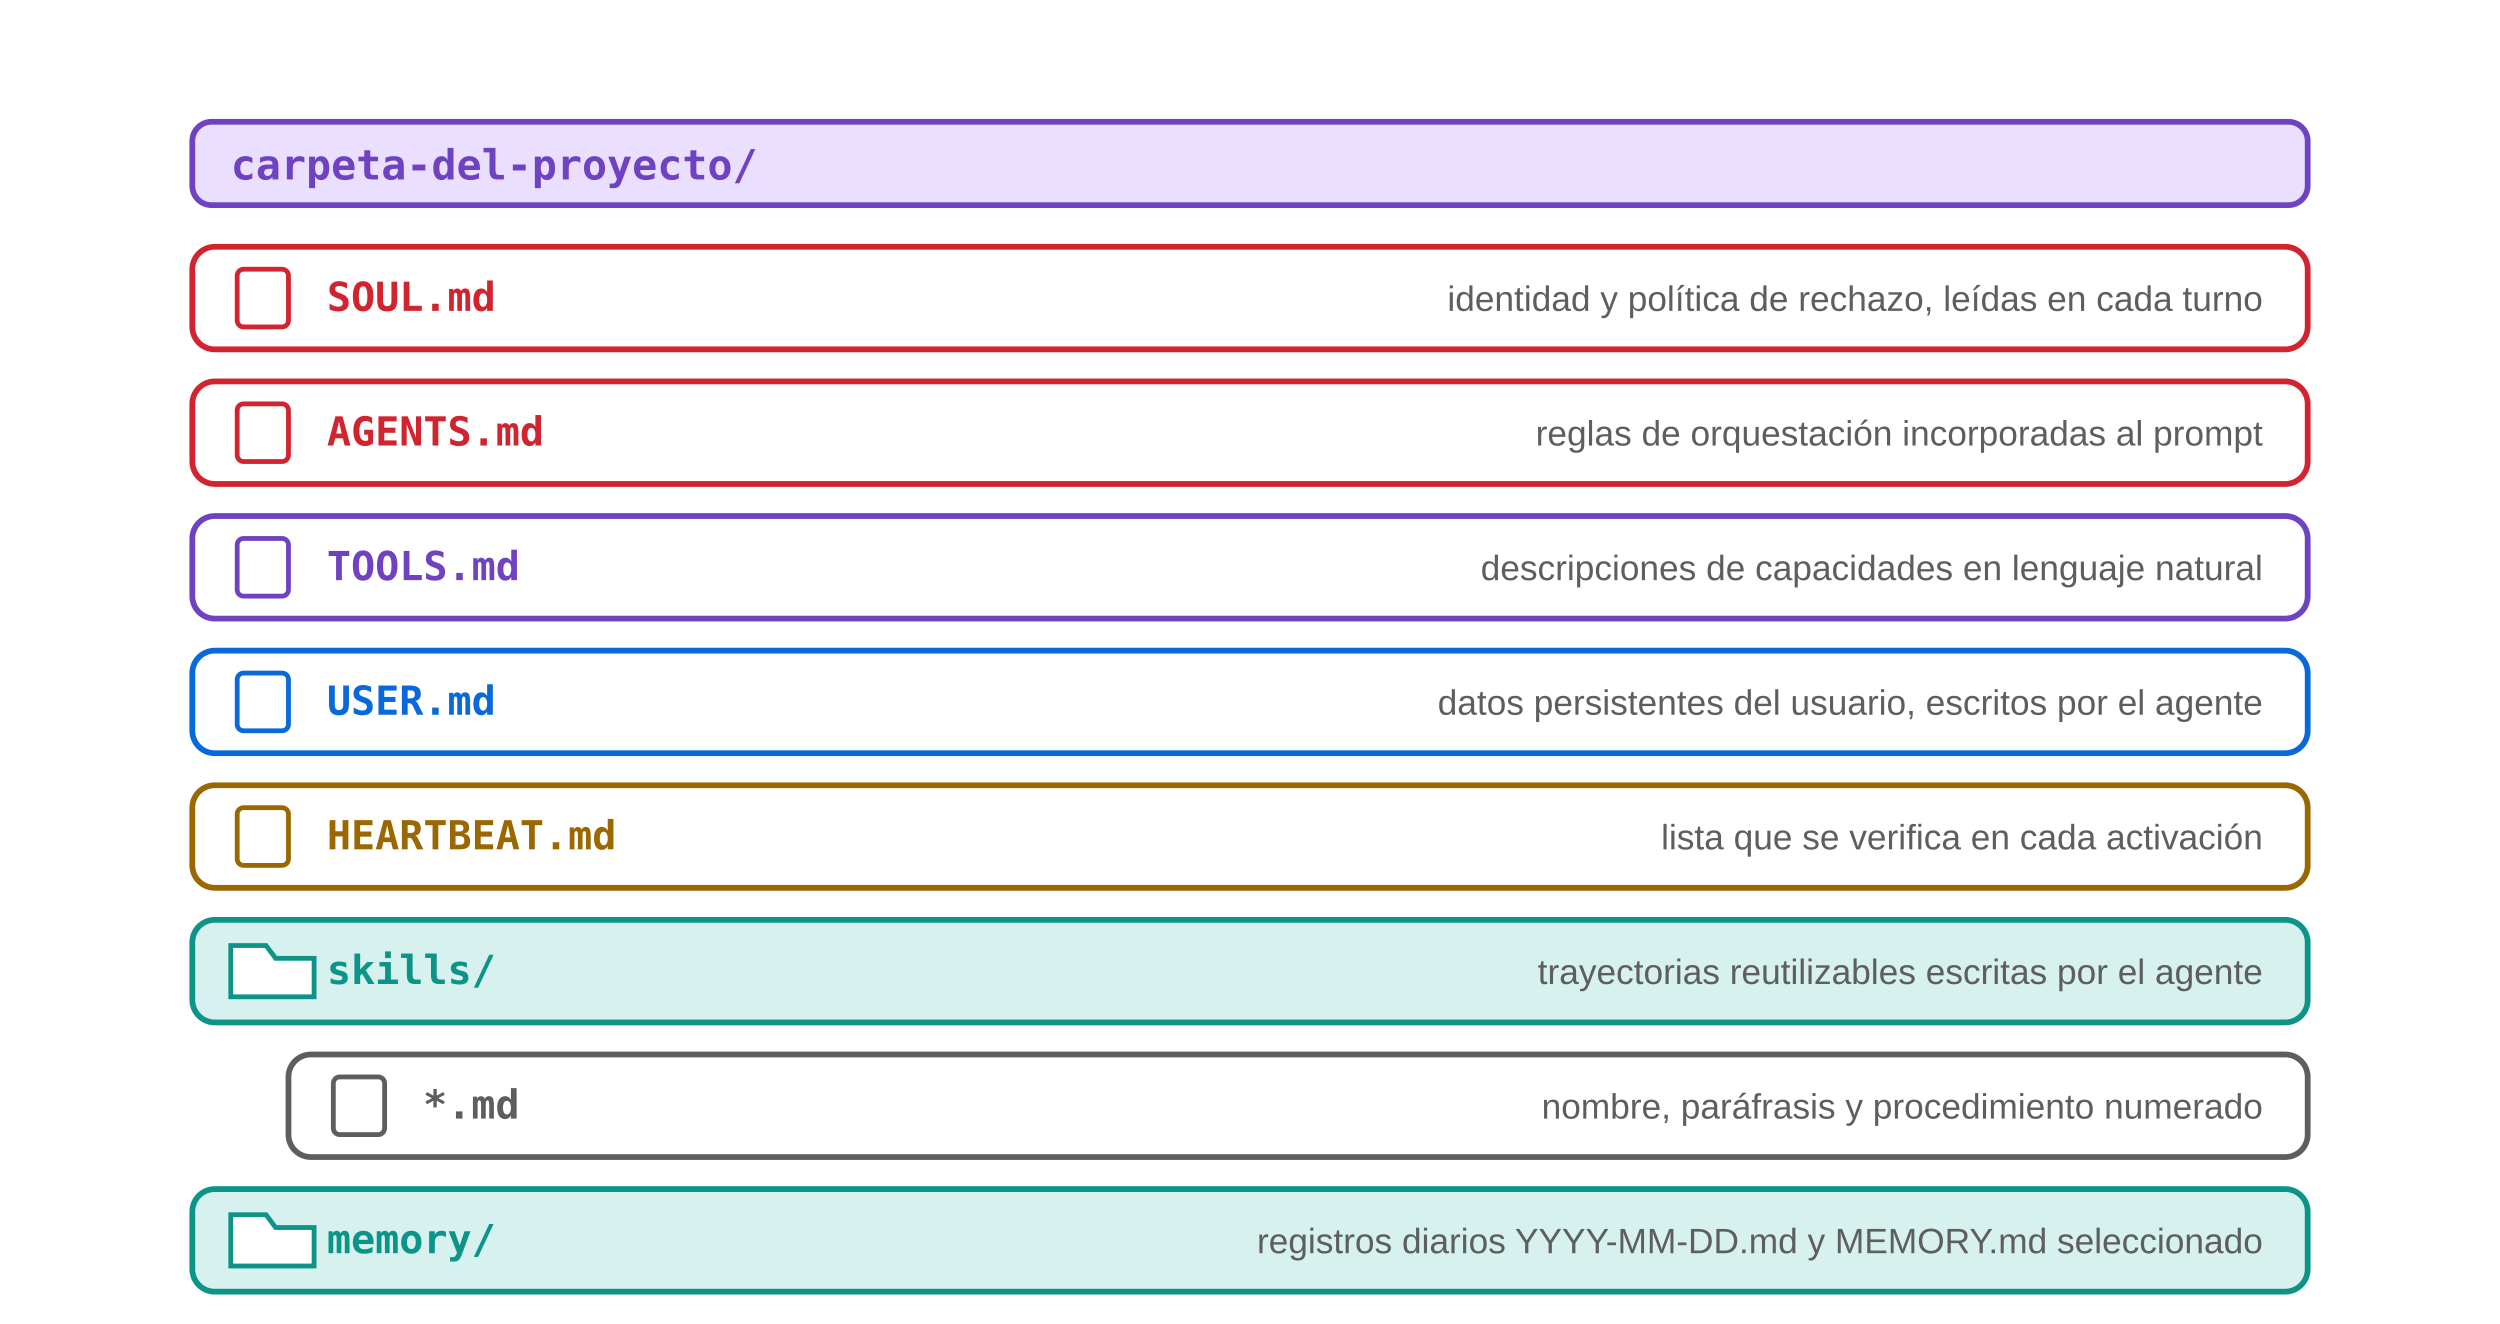
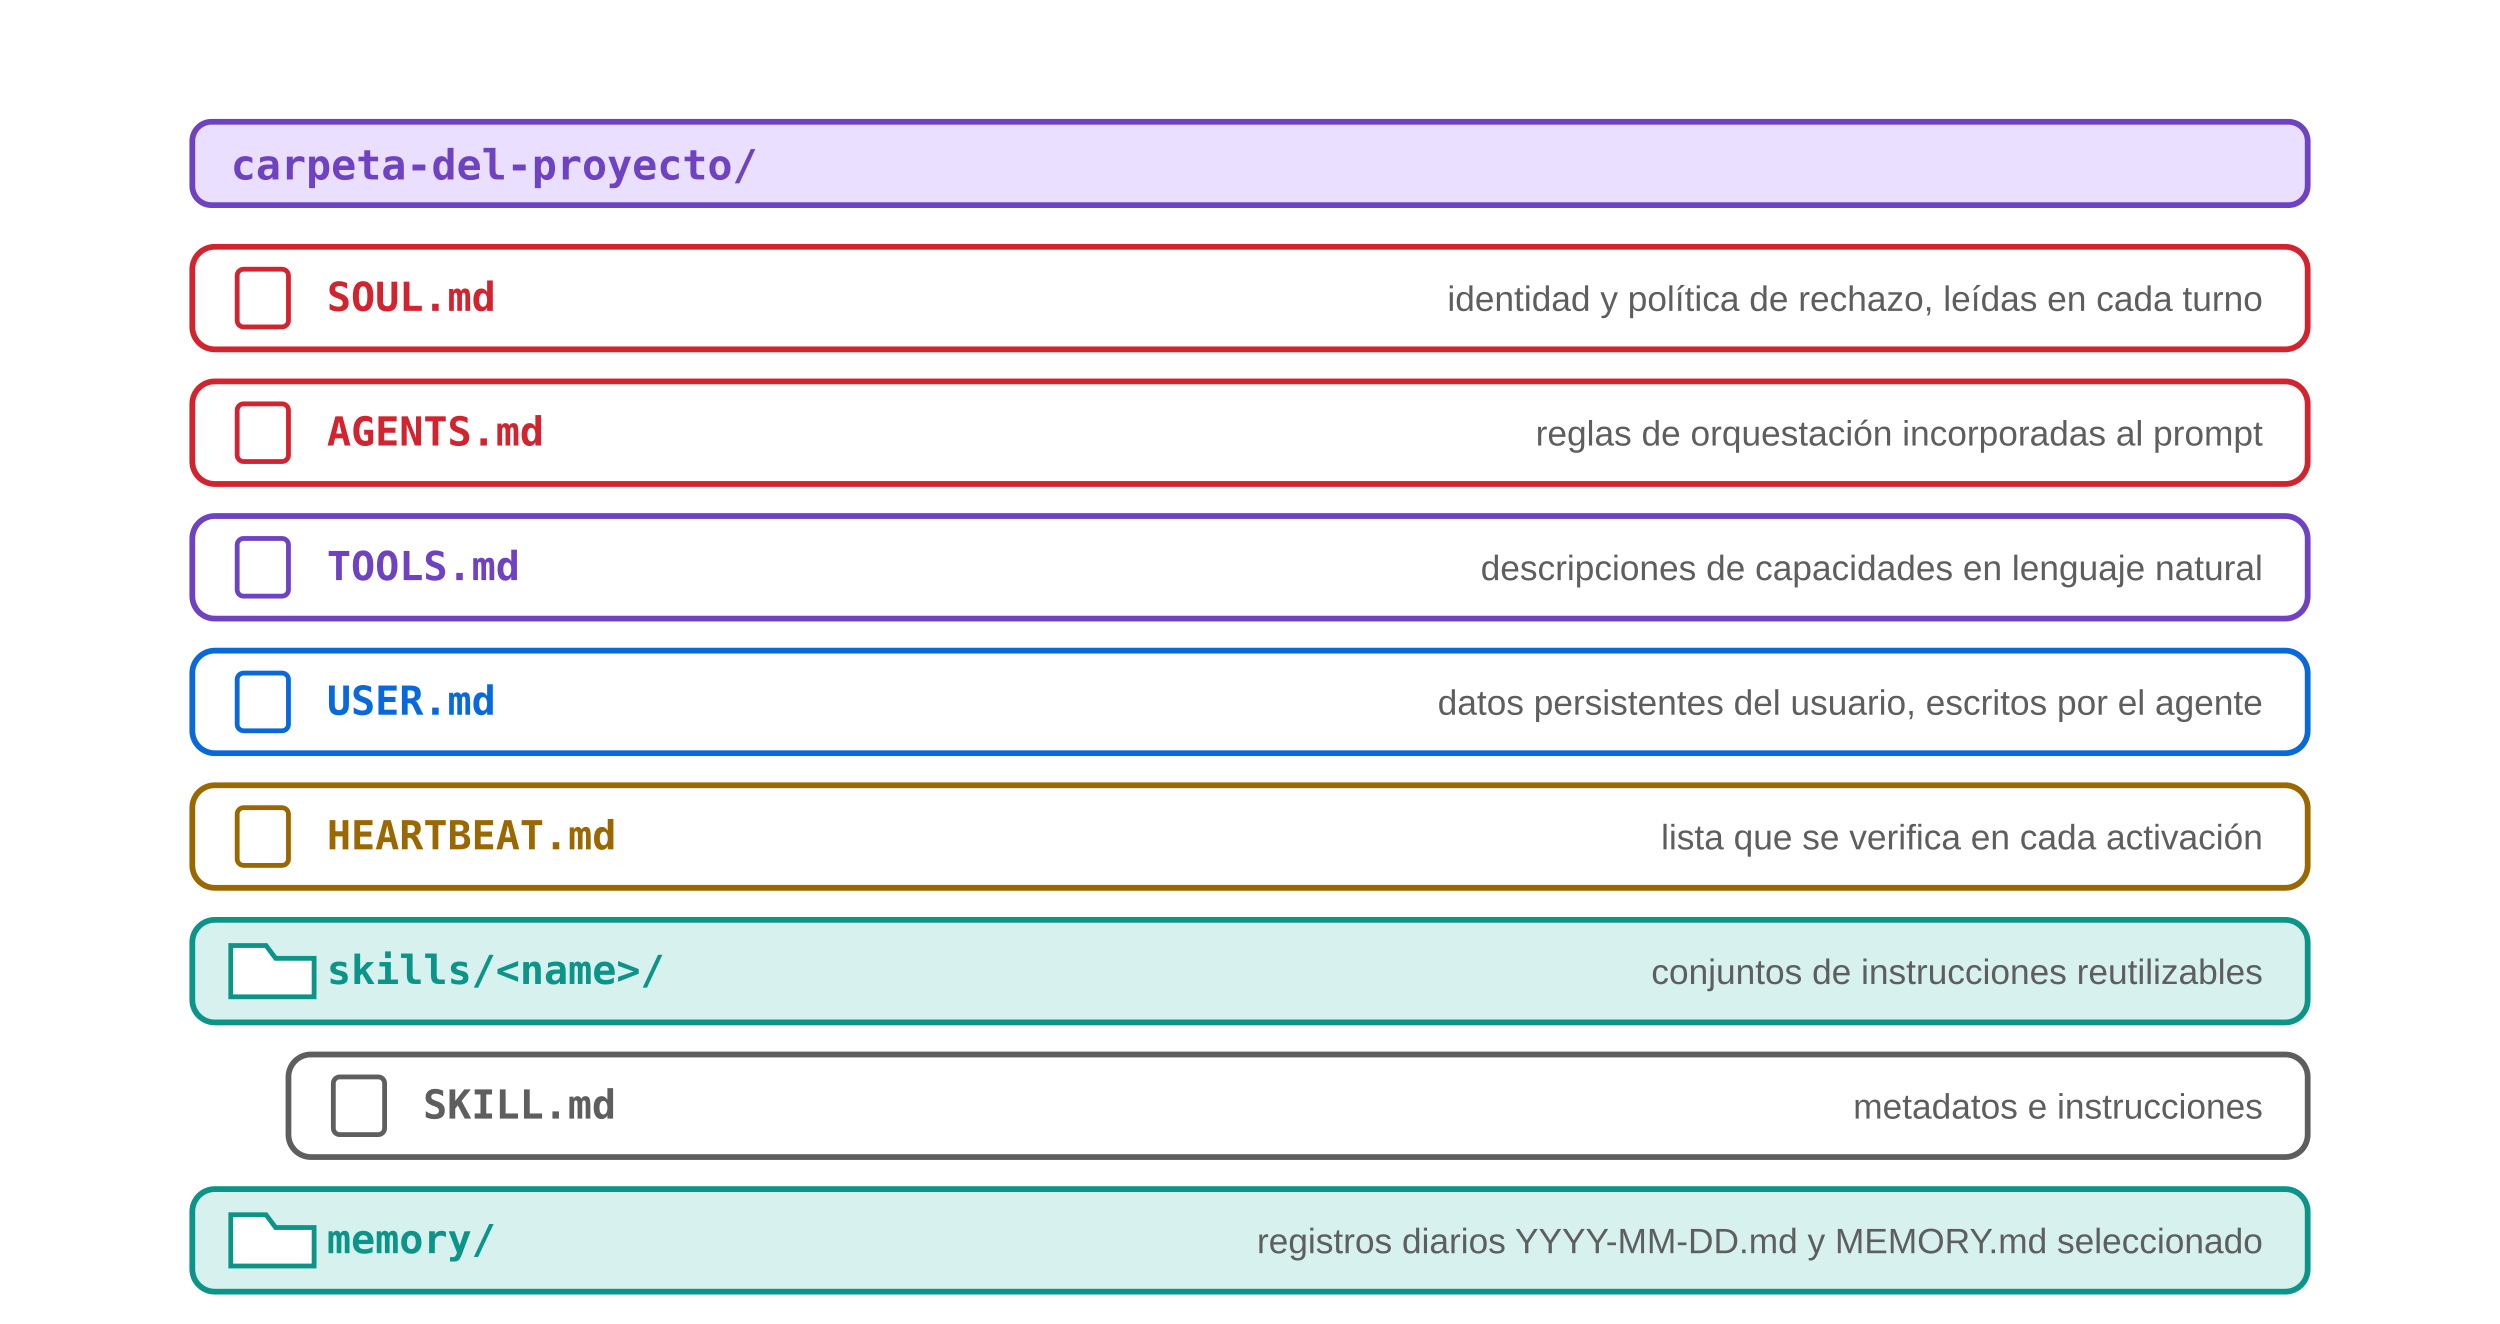
<svg xmlns="http://www.w3.org/2000/svg" data-locale="es-ES" class="gfx-dark" viewBox="0 0 780 413" role="img" aria-label="El espacio de trabajo del agente es una carpeta de archivos Markdown. Cada archivo aporta una parte del prompt de sistema; si cambia un archivo, el turno siguiente lee otro contexto." preserveAspectRatio="xMidYMid meet" style="width:100%;height:auto;display:block;background:#0d0d0d;border:1px solid #2a2a2a;border-radius:8px;padding:14px;max-width:1040px;margin:1.5rem auto">
  <defs />
  <rect x="60" y="38" width="660" height="26" rx="6" fill="var(--gfx-tint-purple,#eadfff)" stroke="var(--gfx-purple,#6f42c1)" stroke-width="1.8" />
  <text x="72" y="56" font-family="ui-monospace, SFMono-Regular, Menlo, Consolas, monospace" font-size="13" fill="var(--gfx-purple,#6f42c1)" text-anchor="start" font-weight="800">carpeta-del-proyecto/</text>
  <rect x="60" y="77" width="660" height="32" rx="7" fill="var(--gfx-bg,#ffffff)" stroke="var(--gfx-red,#d1242f)" stroke-width="1.8" />
  <rect x="74" y="84" width="16" height="18" rx="2" fill="var(--gfx-bg,#ffffff)" stroke="var(--gfx-red,#d1242f)" stroke-width="1.5" />
  <text x="102" y="97" font-family="ui-monospace, SFMono-Regular, Menlo, Consolas, monospace" font-size="12.5" fill="var(--gfx-red,#d1242f)" text-anchor="start" font-weight="600">SOUL.md</text>
  <text x="706" y="97" font-family="Arial, 'Helvetica Neue', Helvetica, sans-serif" font-size="11" fill="var(--gfx-sub,#5e5e5e)" text-anchor="end">identidad y política de rechazo, leídas en cada turno</text>
  <rect x="60" y="119" width="660" height="32" rx="7" fill="var(--gfx-bg,#ffffff)" stroke="var(--gfx-red,#d1242f)" stroke-width="1.8" />
  <rect x="74" y="126" width="16" height="18" rx="2" fill="var(--gfx-bg,#ffffff)" stroke="var(--gfx-red,#d1242f)" stroke-width="1.5" />
  <text x="102" y="139" font-family="ui-monospace, SFMono-Regular, Menlo, Consolas, monospace" font-size="12.5" fill="var(--gfx-red,#d1242f)" text-anchor="start" font-weight="600">AGENTS.md</text>
  <text x="706" y="139" font-family="Arial, 'Helvetica Neue', Helvetica, sans-serif" font-size="11" fill="var(--gfx-sub,#5e5e5e)" text-anchor="end">reglas de orquestación incorporadas al prompt</text>
  <rect x="60" y="161" width="660" height="32" rx="7" fill="var(--gfx-bg,#ffffff)" stroke="var(--gfx-purple,#6f42c1)" stroke-width="1.8" />
  <rect x="74" y="168" width="16" height="18" rx="2" fill="var(--gfx-bg,#ffffff)" stroke="var(--gfx-purple,#6f42c1)" stroke-width="1.5" />
  <text x="102" y="181" font-family="ui-monospace, SFMono-Regular, Menlo, Consolas, monospace" font-size="12.5" fill="var(--gfx-purple,#6f42c1)" text-anchor="start" font-weight="600">TOOLS.md</text>
  <text x="706" y="181" font-family="Arial, 'Helvetica Neue', Helvetica, sans-serif" font-size="11" fill="var(--gfx-sub,#5e5e5e)" text-anchor="end">descripciones de capacidades en lenguaje natural</text>
  <rect x="60" y="203" width="660" height="32" rx="7" fill="var(--gfx-bg,#ffffff)" stroke="var(--gfx-blue,#0969da)" stroke-width="1.8" />
  <rect x="74" y="210" width="16" height="18" rx="2" fill="var(--gfx-bg,#ffffff)" stroke="var(--gfx-blue,#0969da)" stroke-width="1.5" />
  <text x="102" y="223" font-family="ui-monospace, SFMono-Regular, Menlo, Consolas, monospace" font-size="12.5" fill="var(--gfx-blue,#0969da)" text-anchor="start" font-weight="600">USER.md</text>
  <text x="706" y="223" font-family="Arial, 'Helvetica Neue', Helvetica, sans-serif" font-size="11" fill="var(--gfx-sub,#5e5e5e)" text-anchor="end">datos persistentes del usuario, escritos por el agente</text>
  <rect x="60" y="245" width="660" height="32" rx="7" fill="var(--gfx-bg,#ffffff)" stroke="var(--gfx-amber,#9a6700)" stroke-width="1.8" />
  <rect x="74" y="252" width="16" height="18" rx="2" fill="var(--gfx-bg,#ffffff)" stroke="var(--gfx-amber,#9a6700)" stroke-width="1.5" />
  <text x="102" y="265" font-family="ui-monospace, SFMono-Regular, Menlo, Consolas, monospace" font-size="12.5" fill="var(--gfx-amber,#9a6700)" text-anchor="start" font-weight="600">HEARTBEAT.md</text>
  <text x="706" y="265" font-family="Arial, 'Helvetica Neue', Helvetica, sans-serif" font-size="11" fill="var(--gfx-sub,#5e5e5e)" text-anchor="end">lista que se verifica en cada activación</text>
  <rect x="60" y="287" width="660" height="32" rx="7" fill="var(--gfx-tint-teal,#d6f1ee)" stroke="var(--gfx-teal,#0d9488)" stroke-width="1.8" />
  <path d="M 72 295 h 11 l 3 4 h 12 v 12 h -26 z" fill="var(--gfx-bg,#ffffff)" stroke="var(--gfx-teal,#0d9488)" stroke-width="1.5" />
-   <text x="102" y="307" font-family="ui-monospace, SFMono-Regular, Menlo, Consolas, monospace" font-size="12.5" fill="var(--gfx-teal,#0d9488)" text-anchor="start" font-weight="800">skills/</text>
-   <text x="706" y="307" font-family="Arial, 'Helvetica Neue', Helvetica, sans-serif" font-size="11" fill="var(--gfx-sub,#5e5e5e)" text-anchor="end">trayectorias reutilizables escritas por el agente</text>
+   <text x="102" y="307" font-family="ui-monospace, SFMono-Regular, Menlo, Consolas, monospace" font-size="12.5" fill="var(--gfx-teal,#0d9488)" text-anchor="start" font-weight="800">skills/&lt;name&gt;/</text>
+   <text x="706" y="307" font-family="Arial, 'Helvetica Neue', Helvetica, sans-serif" font-size="11" fill="var(--gfx-sub,#5e5e5e)" text-anchor="end">conjuntos de instrucciones reutilizables</text>
  <rect x="90" y="329" width="630" height="32" rx="7" fill="var(--gfx-bg,#ffffff)" stroke="var(--gfx-sub,#5e5e5e)" stroke-width="1.8" />
  <rect x="104" y="336" width="16" height="18" rx="2" fill="var(--gfx-bg,#ffffff)" stroke="var(--gfx-sub,#5e5e5e)" stroke-width="1.5" />
-   <text x="132" y="349" font-family="ui-monospace, SFMono-Regular, Menlo, Consolas, monospace" font-size="12.5" fill="var(--gfx-sub,#5e5e5e)" text-anchor="start" font-weight="600">*.md</text>
-   <text x="706" y="349" font-family="Arial, 'Helvetica Neue', Helvetica, sans-serif" font-size="11" fill="var(--gfx-sub,#5e5e5e)" text-anchor="end">nombre, paráfrasis y procedimiento numerado</text>
+   <text x="132" y="349" font-family="ui-monospace, SFMono-Regular, Menlo, Consolas, monospace" font-size="12.5" fill="var(--gfx-sub,#5e5e5e)" text-anchor="start" font-weight="600">SKILL.md</text>
+   <text x="706" y="349" font-family="Arial, 'Helvetica Neue', Helvetica, sans-serif" font-size="11" fill="var(--gfx-sub,#5e5e5e)" text-anchor="end">metadatos e instrucciones</text>
  <rect x="60" y="371" width="660" height="32" rx="7" fill="var(--gfx-tint-teal,#d6f1ee)" stroke="var(--gfx-teal,#0d9488)" stroke-width="1.8" />
  <path d="M 72 379 h 11 l 3 4 h 12 v 12 h -26 z" fill="var(--gfx-bg,#ffffff)" stroke="var(--gfx-teal,#0d9488)" stroke-width="1.5" />
  <text x="102" y="391" font-family="ui-monospace, SFMono-Regular, Menlo, Consolas, monospace" font-size="12.5" fill="var(--gfx-teal,#0d9488)" text-anchor="start" font-weight="800">memory/</text>
  <text x="706" y="391" font-family="Arial, 'Helvetica Neue', Helvetica, sans-serif" font-size="11" fill="var(--gfx-sub,#5e5e5e)" text-anchor="end">registros diarios YYYY-MM-DD.md y MEMORY.md seleccionado</text>
</svg>
